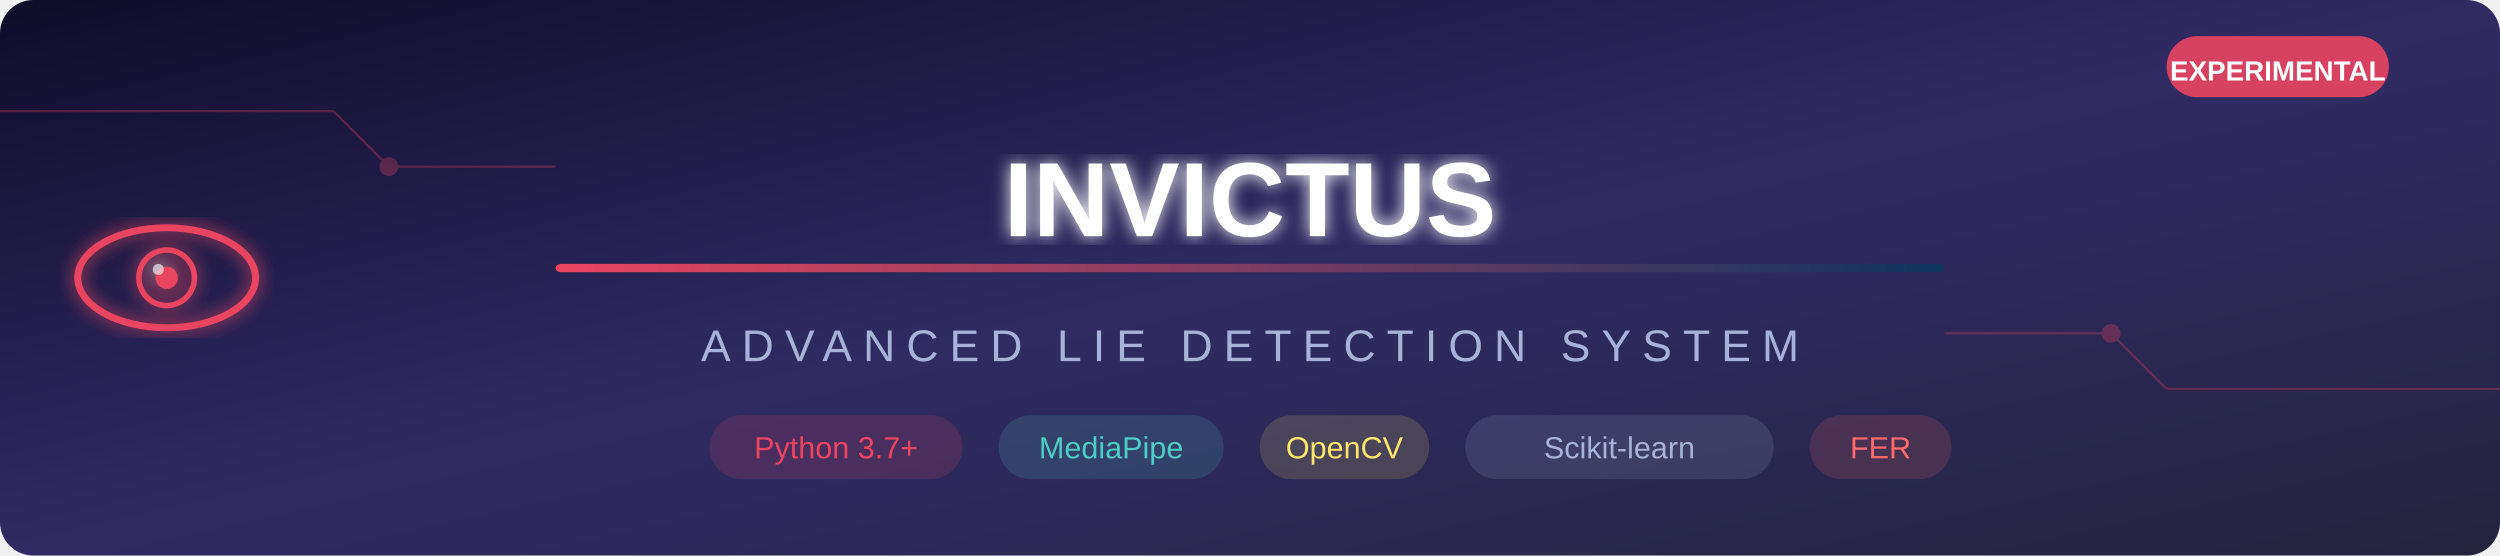
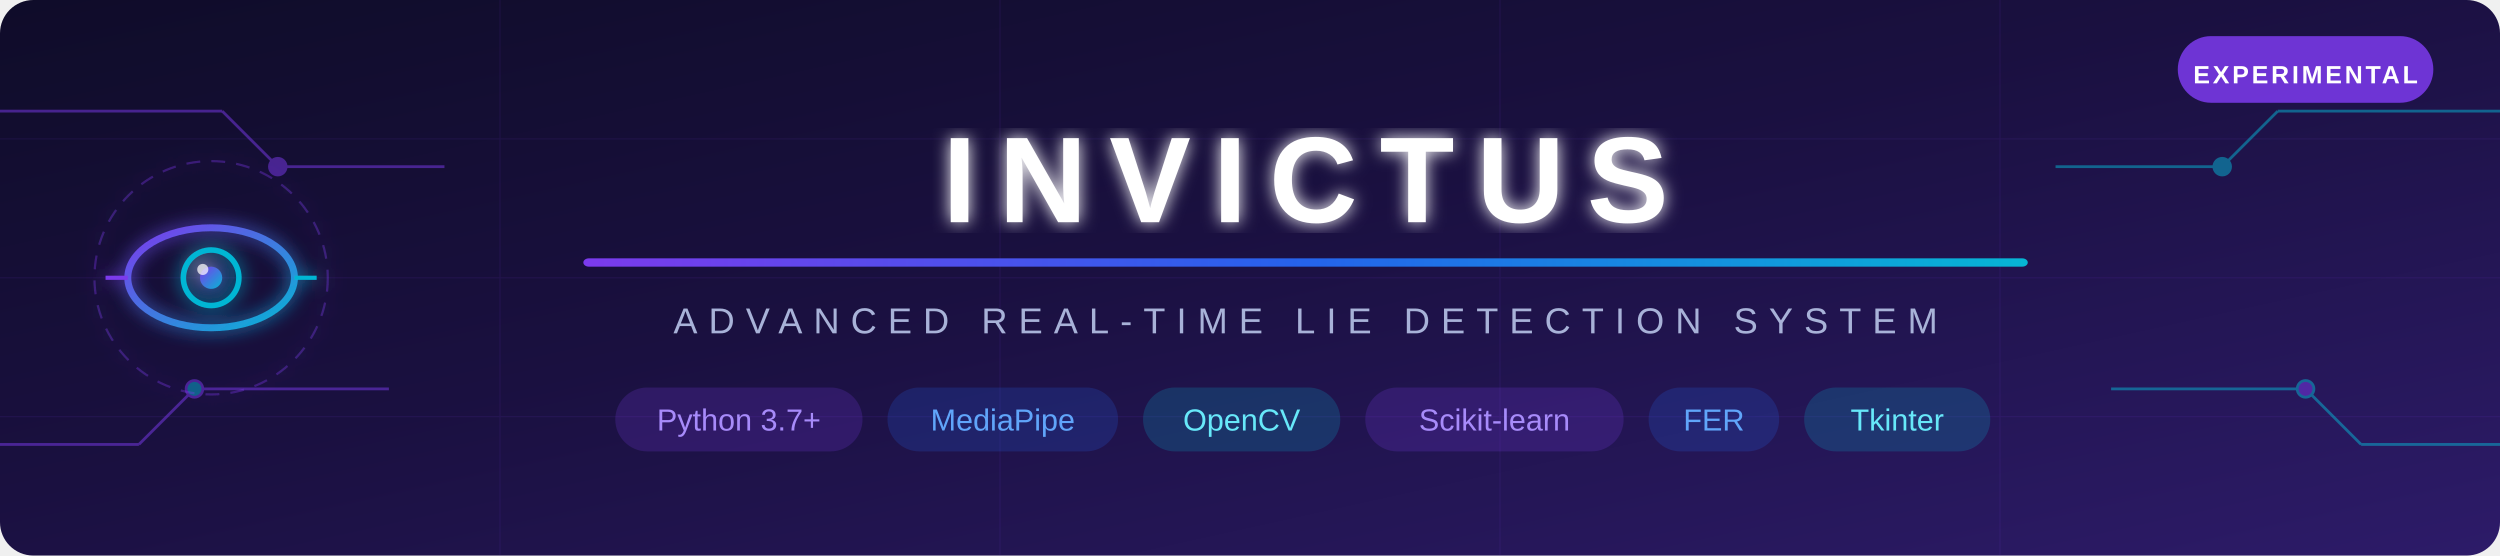
- <svg xmlns="http://www.w3.org/2000/svg" viewBox="0 0 900 200">
+ <svg xmlns="http://www.w3.org/2000/svg" viewBox="0 0 900 200" width="900" height="200">
  <defs>
    <linearGradient id="bg" x1="0%" y1="0%" x2="100%" y2="100%">
      <stop offset="0%" style="stop-color:#0f0c29" />
-       <stop offset="50%" style="stop-color:#302b63" />
-       <stop offset="100%" style="stop-color:#24243e" />
+       <stop offset="45%" style="stop-color:#1a1040" />
+       <stop offset="100%" style="stop-color:#2d1b69" />
    </linearGradient>
    <linearGradient id="accent" x1="0%" y1="0%" x2="100%" y2="0%">
-       <stop offset="0%" style="stop-color:#e94560" />
-       <stop offset="100%" style="stop-color:#0f3460" />
+       <stop offset="0%" style="stop-color:#7C3AED" />
+       <stop offset="50%" style="stop-color:#2563EB" />
+       <stop offset="100%" style="stop-color:#06B6D4" />
+     </linearGradient>
+     <linearGradient id="eyeGrad" x1="0%" y1="0%" x2="100%" y2="100%">
+       <stop offset="0%" style="stop-color:#7C3AED" />
+       <stop offset="100%" style="stop-color:#06B6D4" />
    </linearGradient>
    <filter id="glow">
      <feGaussianBlur stdDeviation="3" result="coloredBlur" />
      <feMerge>
        <feMergeNode in="coloredBlur" />
        <feMergeNode in="SourceGraphic" />
      </feMerge>
    </filter>
  </defs>
  <rect width="900" height="200" fill="url(#bg)" rx="12" />
-   <g stroke="#e94560" stroke-width="0.8" opacity="0.3">
-     <line x1="0" y1="40" x2="120" y2="40" />
-     <line x1="120" y1="40" x2="140" y2="60" />
-     <line x1="140" y1="60" x2="200" y2="60" />
-     <line x1="780" y1="140" x2="900" y2="140" />
-     <line x1="760" y1="120" x2="780" y2="140" />
-     <line x1="700" y1="120" x2="760" y2="120" />
-     <circle cx="140" cy="60" r="3" fill="#e94560" />
-     <circle cx="760" cy="120" r="3" fill="#e94560" />
+   <g stroke="#7C3AED" stroke-width="0.4" opacity="0.1">
+     <line x1="0" y1="50" x2="900" y2="50" />
+     <line x1="0" y1="100" x2="900" y2="100" />
+     <line x1="0" y1="150" x2="900" y2="150" />
+     <line x1="180" y1="0" x2="180" y2="200" />
+     <line x1="360" y1="0" x2="360" y2="200" />
+     <line x1="540" y1="0" x2="540" y2="200" />
+     <line x1="720" y1="0" x2="720" y2="200" />
  </g>
-   <g transform="translate(60, 100)" filter="url(#glow)">
-     <ellipse cx="0" cy="0" rx="32" ry="18" fill="none" stroke="#e94560" stroke-width="2.5" />
-     <circle cx="0" cy="0" r="10" fill="none" stroke="#e94560" stroke-width="2" />
-     <circle cx="0" cy="0" r="4" fill="#e94560" />
-     <circle cx="-3" cy="-3" r="2" fill="white" opacity="0.6" />
+   <g stroke="#7C3AED" stroke-width="1" opacity="0.5">
+     <line x1="0" y1="40" x2="80" y2="40" />
+     <line x1="80" y1="40" x2="100" y2="60" />
+     <line x1="100" y1="60" x2="160" y2="60" />
+     <circle cx="100" cy="60" r="3" fill="#7C3AED" />
+     <line x1="0" y1="160" x2="50" y2="160" />
+     <line x1="50" y1="160" x2="70" y2="140" />
+     <line x1="70" y1="140" x2="140" y2="140" />
+     <circle cx="70" cy="140" r="3" fill="#06B6D4" />
  </g>
-   <text x="450" y="85" text-anchor="middle" font-family="'Segoe UI', Arial, sans-serif" font-size="38" font-weight="700" fill="white" filter="url(#glow)">
-     INVICTUS
-   </text>
-   <rect x="200" y="95" width="500" height="3" fill="url(#accent)" rx="2" />
-   <text x="450" y="130" text-anchor="middle" font-family="'Segoe UI', Arial, sans-serif" font-size="16" fill="#a8b2d8" letter-spacing="4">
-     ADVANCED LIE DETECTION SYSTEM
-   </text>
-   <g font-family="'Segoe UI', Arial, sans-serif" font-size="11" fill="#e94560">
-     <rect x="256" y="150" width="90" height="22" rx="11" fill="#e94560" opacity="0.15" stroke="#e94560" stroke-width="1" />
-     <text x="301" y="165" text-anchor="middle">Python 3.7+</text>
-     <rect x="360" y="150" width="80" height="22" rx="11" fill="#4ecdc4" opacity="0.15" stroke="#4ecdc4" stroke-width="1" />
-     <text x="400" y="165" text-anchor="middle" fill="#4ecdc4">MediaPipe</text>
-     <rect x="454" y="150" width="60" height="22" rx="11" fill="#ffe66d" opacity="0.15" stroke="#ffe66d" stroke-width="1" />
-     <text x="484" y="165" text-anchor="middle" fill="#ffe66d">OpenCV</text>
-     <rect x="528" y="150" width="110" height="22" rx="11" fill="#a8b2d8" opacity="0.15" stroke="#a8b2d8" stroke-width="1" />
-     <text x="583" y="165" text-anchor="middle" fill="#a8b2d8">Scikit-learn</text>
-     <rect x="652" y="150" width="50" height="22" rx="11" fill="#ff6b6b" opacity="0.15" stroke="#ff6b6b" stroke-width="1" />
-     <text x="677" y="165" text-anchor="middle" fill="#ff6b6b">FER</text>
+   <g stroke="#06B6D4" stroke-width="1" opacity="0.5">
+     <line x1="900" y1="40" x2="820" y2="40" />
+     <line x1="820" y1="40" x2="800" y2="60" />
+     <line x1="800" y1="60" x2="740" y2="60" />
+     <circle cx="800" cy="60" r="3" fill="#06B6D4" />
+     <line x1="900" y1="160" x2="850" y2="160" />
+     <line x1="850" y1="160" x2="830" y2="140" />
+     <line x1="830" y1="140" x2="760" y2="140" />
+     <circle cx="830" cy="140" r="3" fill="#7C3AED" />
  </g>
-   <g transform="translate(820, 25)">
-     <rect x="-40" y="-12" width="80" height="22" rx="11" fill="#e94560" opacity="0.9" />
-     <text x="0" y="4" text-anchor="middle" font-family="Arial, sans-serif" font-size="10" font-weight="bold" fill="white">EXPERIMENTAL</text>
+   <g transform="translate(76, 100)" filter="url(#glow)">
+     <circle cx="0" cy="0" r="42" fill="none" stroke="#7C3AED" stroke-width="0.8" opacity="0.35" stroke-dasharray="5,4" />
+     <ellipse cx="0" cy="0" rx="30" ry="18" fill="none" stroke="url(#eyeGrad)" stroke-width="2.5" />
+     <circle cx="0" cy="0" r="10" fill="none" stroke="#06B6D4" stroke-width="2" />
+     <circle cx="0" cy="0" r="4" fill="url(#eyeGrad)" />
+     <circle cx="-3" cy="-3" r="2" fill="white" opacity="0.7" />
+     <line x1="-30" y1="0" x2="-38" y2="0" stroke="#7C3AED" stroke-width="1.5" />
+     <line x1="30" y1="0" x2="38" y2="0" stroke="#06B6D4" stroke-width="1.5" />
+   </g>
+   <text x="470" y="80" text-anchor="middle" font-family="'Segoe UI', Arial, sans-serif" font-size="44" font-weight="800" fill="white" letter-spacing="8" filter="url(#glow)">INVICTUS</text>
+   <rect x="210" y="93" width="520" height="3" fill="url(#accent)" rx="2" />
+   <text x="470" y="120" text-anchor="middle" font-family="'Segoe UI', Arial, sans-serif" font-size="13" fill="#a8b2d8" letter-spacing="4">ADVANCED REAL-TIME LIE DETECTION SYSTEM</text>
+   <g font-family="'Segoe UI', Arial, sans-serif" font-size="11">
+     <rect x="222" y="140" width="88" height="22" rx="11" fill="#7C3AED" opacity="0.2" stroke="#7C3AED" stroke-width="1" />
+     <text x="266" y="155" text-anchor="middle" fill="#a78bfa">Python 3.7+</text>
+     <rect x="320" y="140" width="82" height="22" rx="11" fill="#2563EB" opacity="0.2" stroke="#2563EB" stroke-width="1" />
+     <text x="361" y="155" text-anchor="middle" fill="#60a5fa">MediaPipe</text>
+     <rect x="412" y="140" width="70" height="22" rx="11" fill="#06B6D4" opacity="0.2" stroke="#06B6D4" stroke-width="1" />
+     <text x="447" y="155" text-anchor="middle" fill="#67e8f9">OpenCV</text>
+     <rect x="492" y="140" width="92" height="22" rx="11" fill="#7C3AED" opacity="0.2" stroke="#7C3AED" stroke-width="1" />
+     <text x="538" y="155" text-anchor="middle" fill="#a78bfa">Scikit-learn</text>
+     <rect x="594" y="140" width="46" height="22" rx="11" fill="#2563EB" opacity="0.2" stroke="#2563EB" stroke-width="1" />
+     <text x="617" y="155" text-anchor="middle" fill="#60a5fa">FER</text>
+     <rect x="650" y="140" width="66" height="22" rx="11" fill="#06B6D4" opacity="0.2" stroke="#06B6D4" stroke-width="1" />
+     <text x="683" y="155" text-anchor="middle" fill="#67e8f9">Tkinter</text>
+   </g>
+   <g transform="translate(830, 26)">
+     <rect x="-46" y="-13" width="92" height="24" rx="12" fill="#7C3AED" opacity="0.85" />
+     <text x="0" y="4" text-anchor="middle" font-family="Arial, sans-serif" font-size="9" font-weight="bold" fill="white" letter-spacing="1">EXPERIMENTAL</text>
  </g>
</svg>
